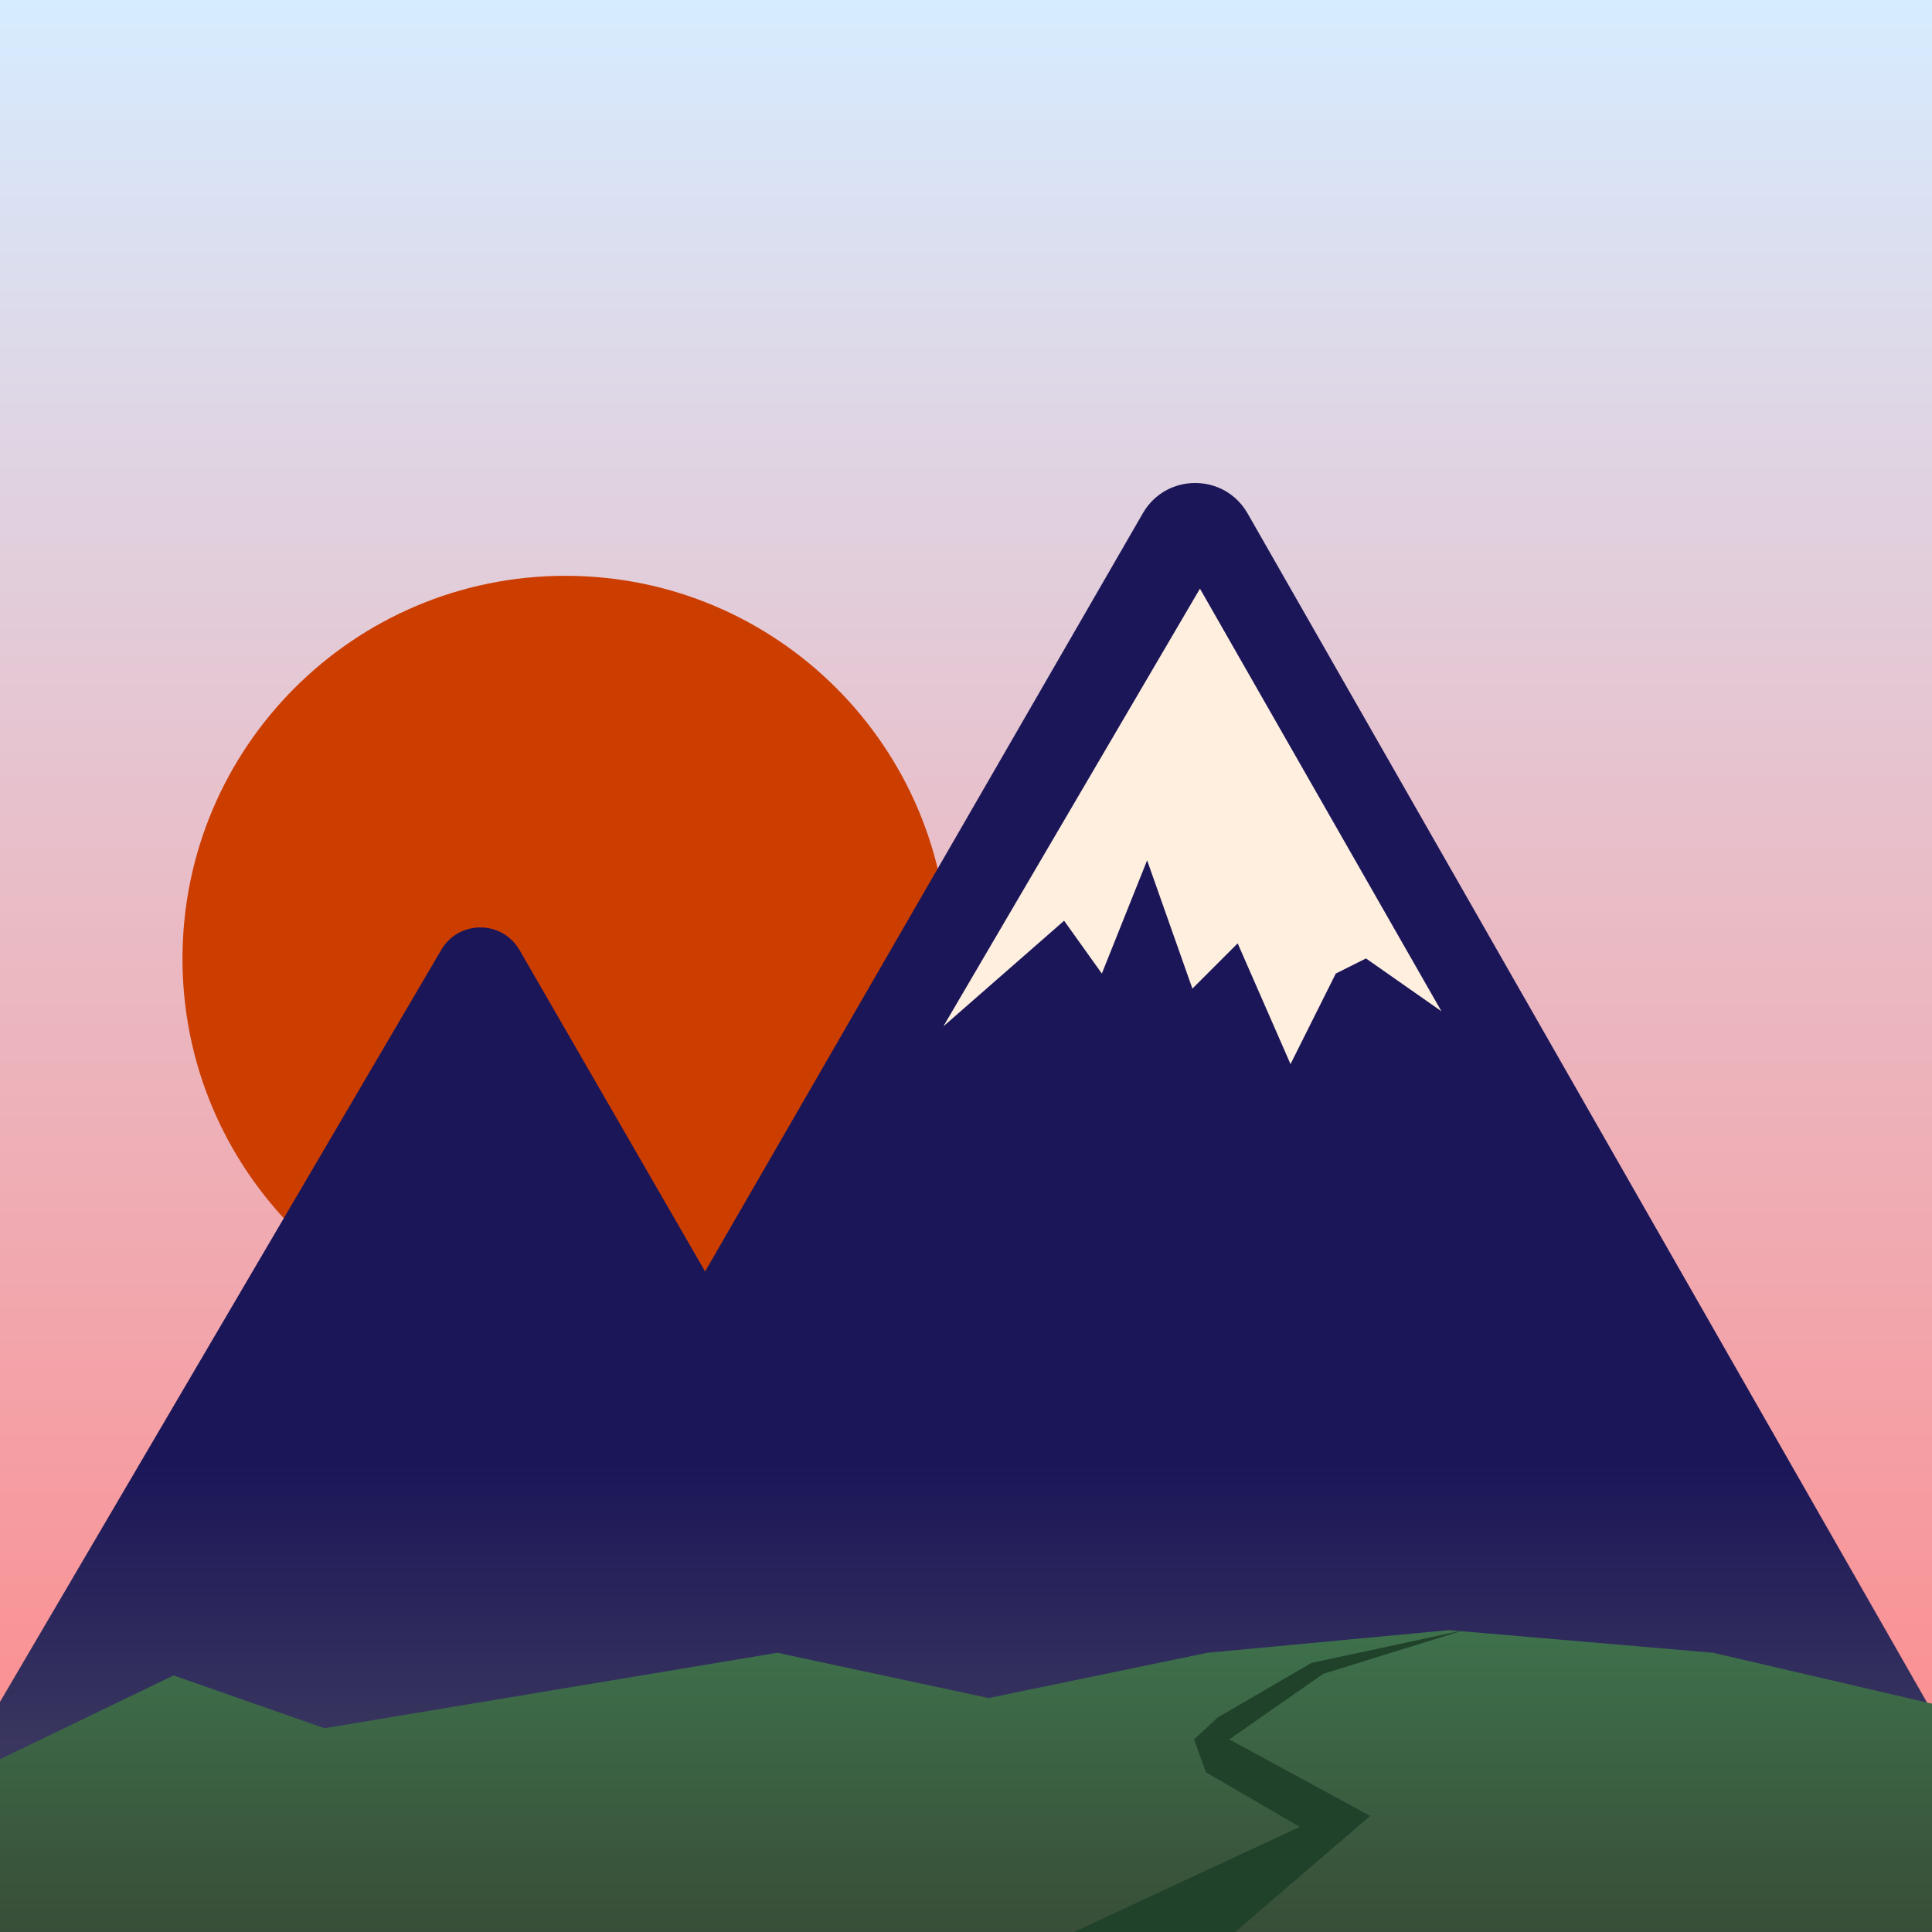
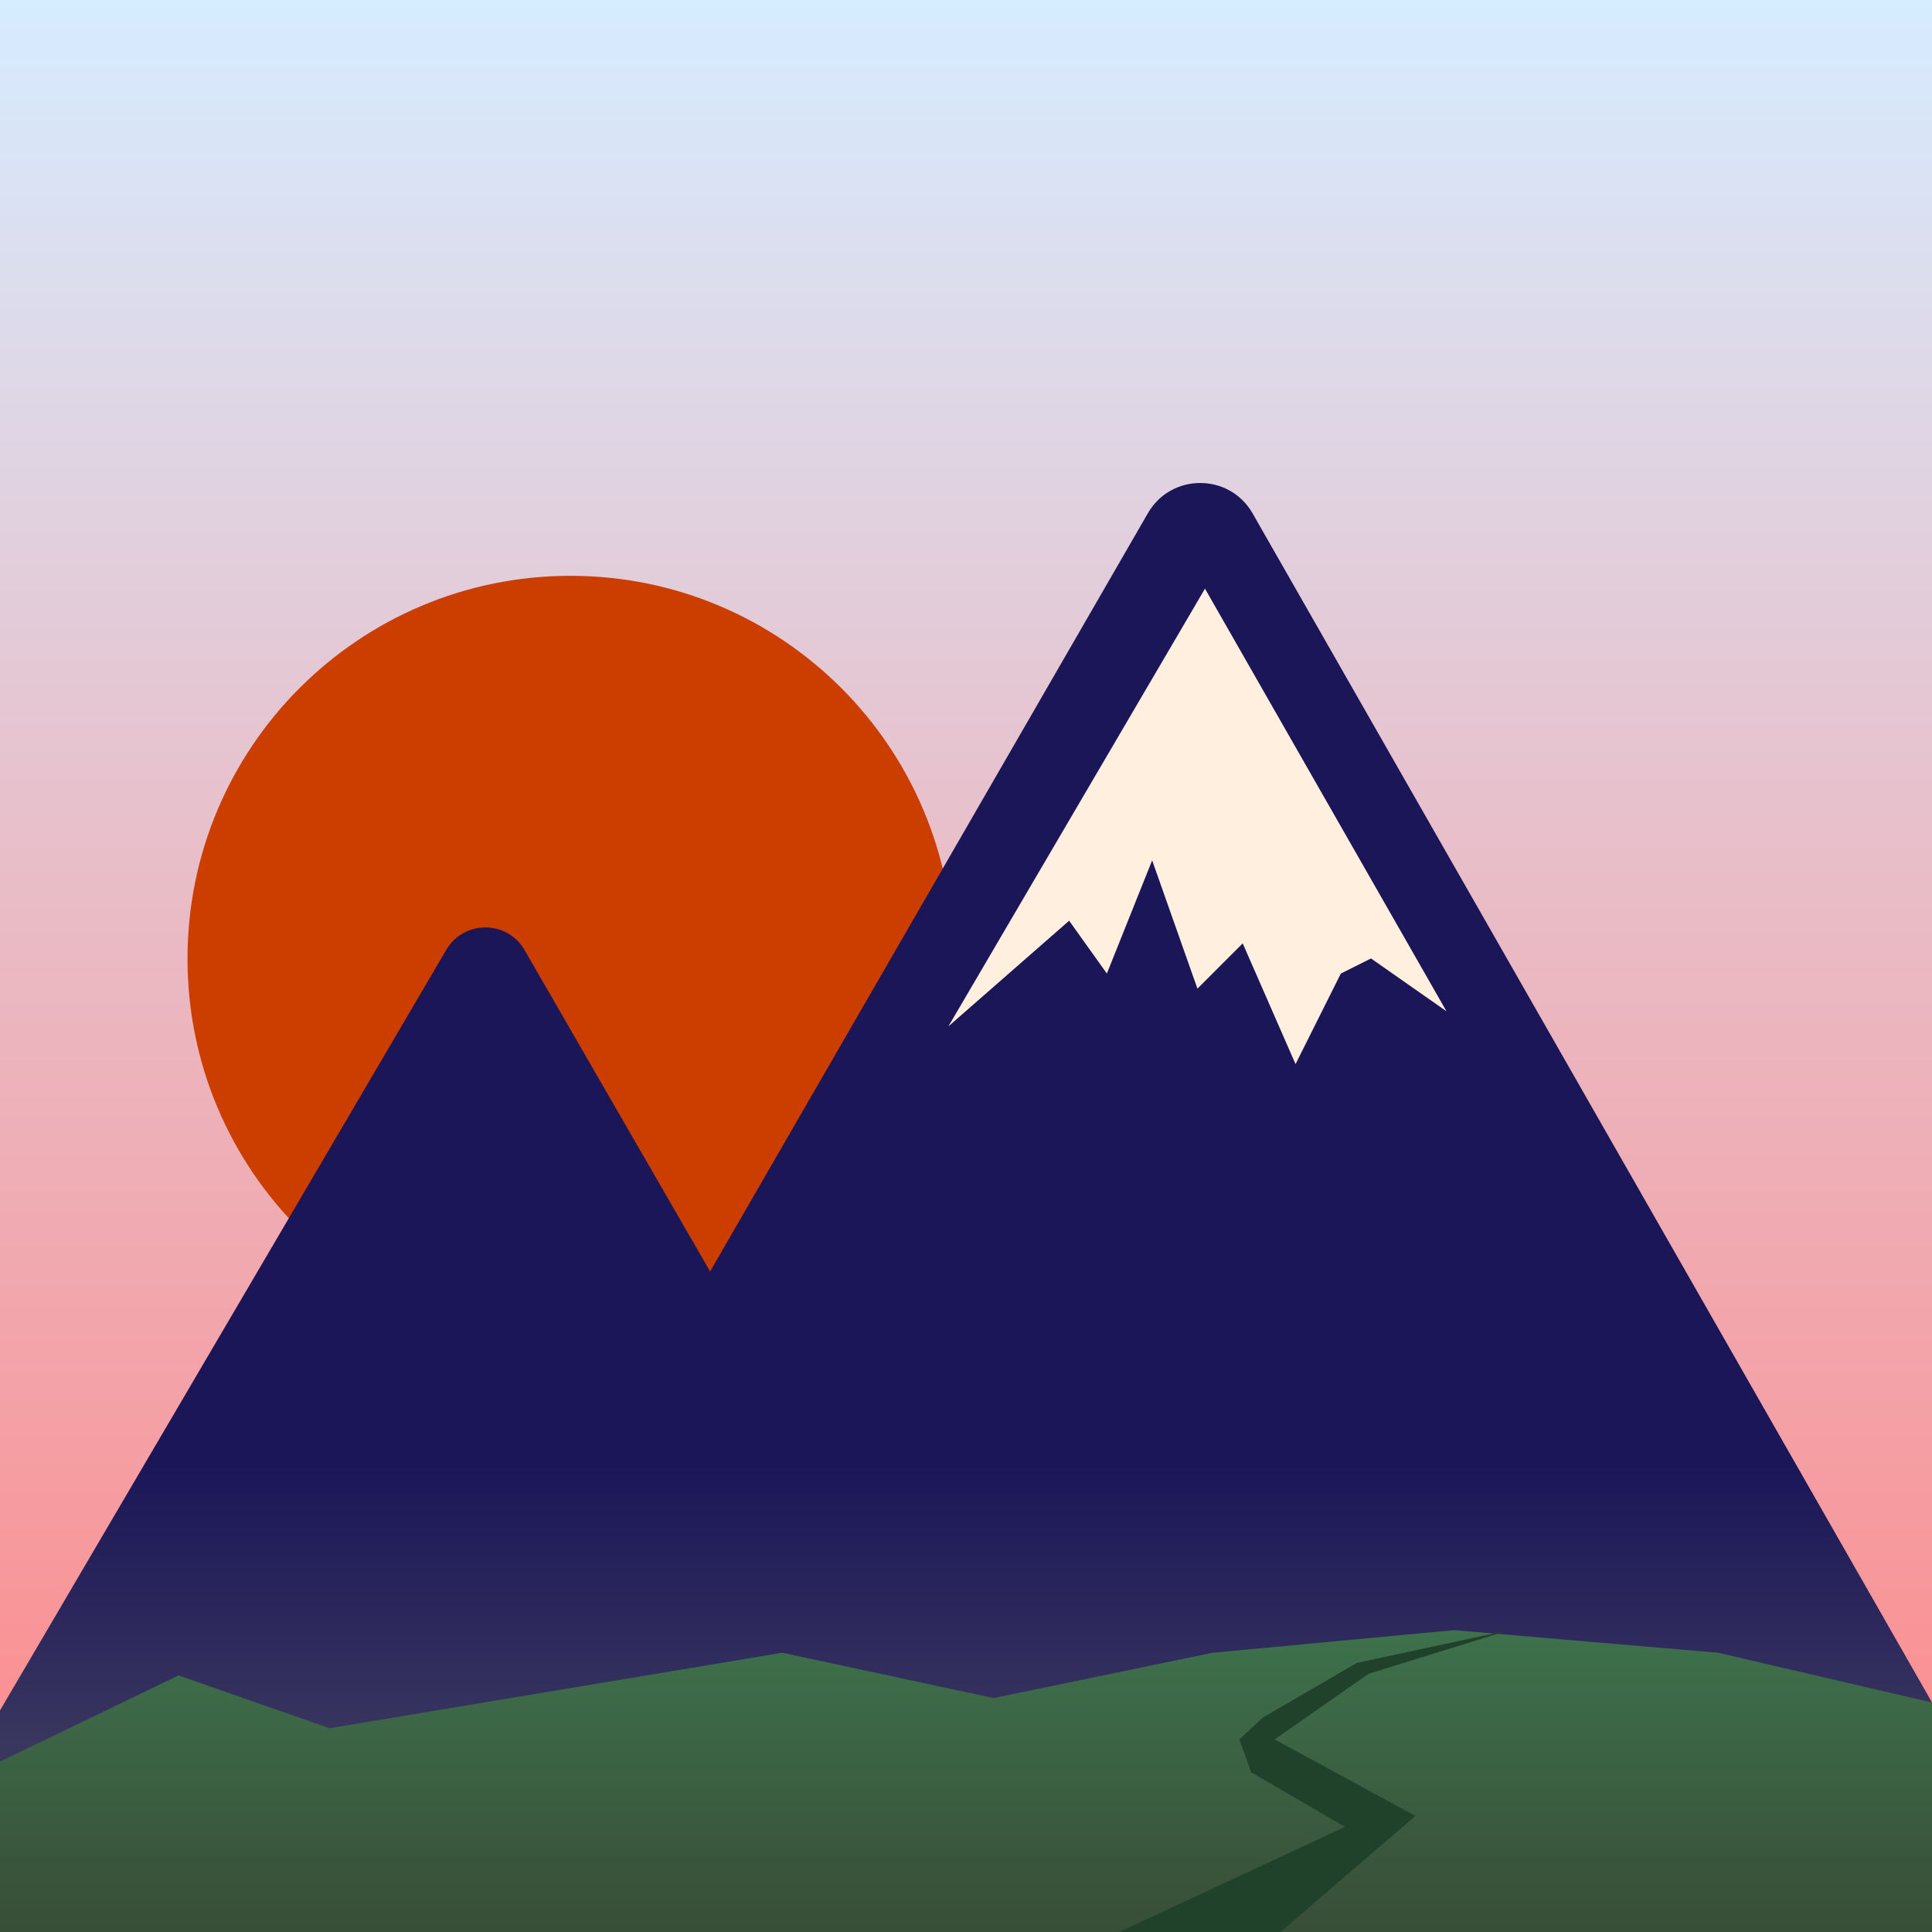
<svg xmlns="http://www.w3.org/2000/svg" fill="none" height="128" viewBox="0 0 128 128" width="128">
  <linearGradient id="a" gradientUnits="userSpaceOnUse" x1="64" x2="64" y1="128" y2="0">
    <stop offset="0" stop-color="#ff8585" />
    <stop offset="1" stop-color="#d6ecff" />
  </linearGradient>
-   <linearGradient id="b" gradientUnits="userSpaceOnUse" x1="65.472" x2="65.472" y1="32" y2="138.185">
+   <linearGradient id="b" gradientUnits="userSpaceOnUse" x1="65.805" x2="65.805" y1="32" y2="138.185">
    <stop offset=".611" stop-color="#1b1658" />
    <stop offset="1" stop-color="#5e5d67" />
  </linearGradient>
-   <linearGradient id="c" gradientUnits="userSpaceOnUse" x1="70" x2="70" y1="108" y2="137.5">
+   <linearGradient id="c" gradientUnits="userSpaceOnUse" x1="70.333" x2="70.333" y1="108" y2="137.5">
    <stop offset="0" stop-color="#3e714c" />
    <stop offset="1" stop-color="#353d2e" />
  </linearGradient>
  <clipPath id="d">
    <path d="m0 0h128v128h-128z" />
  </clipPath>
  <g clip-path="url(#d)">
    <path d="m0 0h128v128h-128z" fill="url(#a)" />
-     <circle cx="37.461" cy="63.52" fill="#cc3d00" r="25.371" />
-     <path d="m75.719 34c1.54-2.667 5.389-2.667 6.928 0l58.853 103c3.079 0 1.54 2.667 0 0l-103.728-25.274c-3.079 0-5.004-3.334-3.464-6z" fill="url(#b)" />
-     <path d="m29.225 62.946c1.155-2 4.042-2 5.196 0l25.565 44.28c1.155 2 14.323 26.274 12.014 26.274l-83-2c-1.155 2-2.309 0 0 0z" fill="url(#b)" />
-     <path d="m79.5 39 16 28-5-3.5-2 1-3 6-3.5-8-3 3-3-8.5-3 7.5-2.5-3.5-8 7z" fill="#ffefdf" />
-     <path d="m65.5 112.5 14.5-3 16-1.5 17.5 1.5 21.5 5 8 3.5-3 19-139.5.5-3.5-19.5 14.5-7 10 3.5 30-5z" fill="url(#c)" />
-     <path d="m90.778 120.31-10.111 8.69h-11.667l17.111-7.966-6.222-3.62-.778-2.173 1.556-1.448 6.222-3.621 10.111-2.172-9.333 2.897-6.222 4.344z" fill="#21422a" />
+     <circle cx="37.794" cy="63.52" fill="#cc3d00" r="25.371" />
+     <path d="m76.052 34c1.54-2.667 5.389-2.667 6.928 0l58.853 103c3.08 0 1.54 2.667 0 0l-103.728-25.274c-3.079 0-5.004-3.334-3.464-6z" fill="url(#b)" />
+     <path d="m29.558 62.946c1.155-2 4.042-2 5.196 0l25.565 44.28c1.155 2 14.323 26.274 12.014 26.274l-83-2c-1.155 2-2.309 0 0 0z" fill="url(#b)" />
+     <path d="m79.833 39 16 28-5-3.5-2 1-3 6-3.5-8-3 3-3-8.5-3 7.5-2.5-3.5-8 7z" fill="#ffefdf" />
+     <path d="m65.833 112.5 14.5-3 16-1.5 17.5 1.5 21.5 5 8 3.5-3 19-139.5.5-3.5-19.5 14.5-7 10 3.5 30-5z" fill="url(#c)" />
+     <path d="m93.778 120.31-10.111 8.69h-11.667l17.111-7.966-6.222-3.62-.778-2.173 1.556-1.448 6.222-3.621 10.111-2.172-9.333 2.897-6.222 4.344z" fill="#21422a" />
  </g>
</svg>
